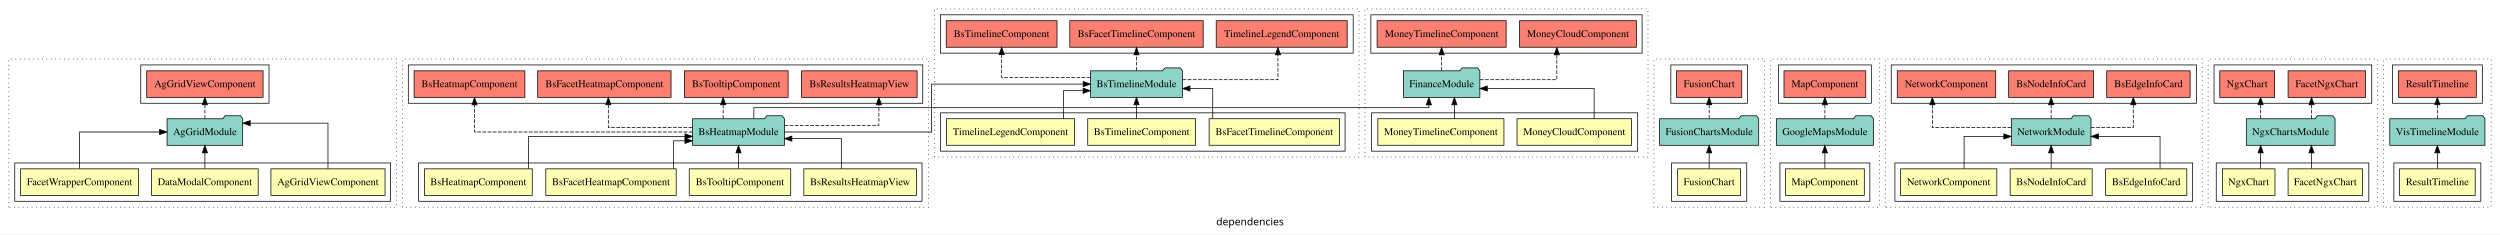
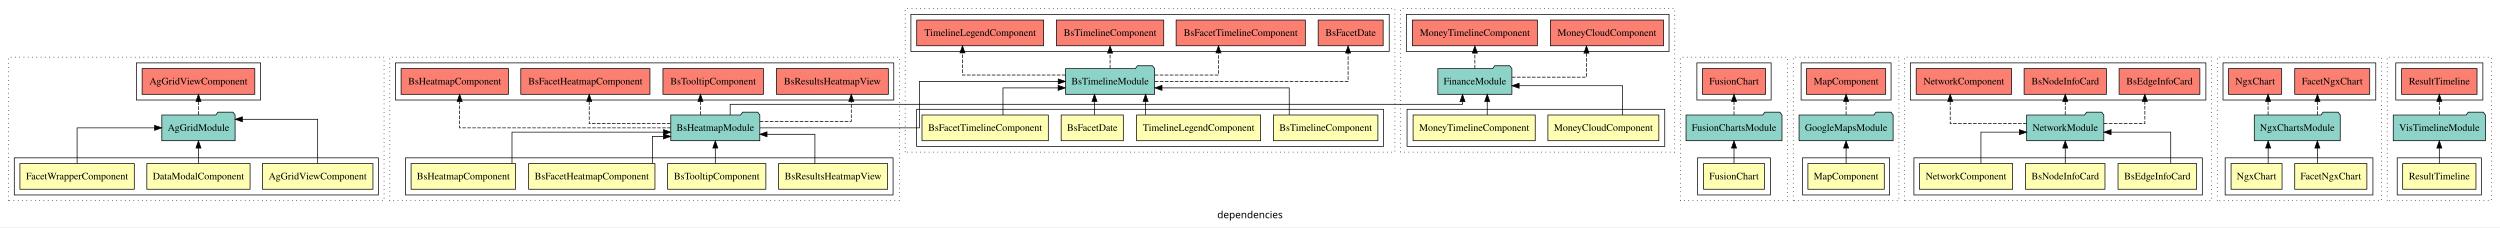
- <svg xmlns="http://www.w3.org/2000/svg" width="3392pt" height="318pt" viewBox="0.00 0.00 3392.00 317.80">
+ <svg xmlns="http://www.w3.org/2000/svg" width="3502pt" height="318pt" viewBox="0.00 0.00 3502.00 317.80">
  <g id="graph0" class="graph" transform="scale(1 1) rotate(0) translate(4 313.8)">
-     <polygon fill="white" stroke="transparent" points="-4,4 -4,-313.8 3388,-313.8 3388,4 -4,4" />
-     <text text-anchor="middle" x="1692" y="-8.2" font-family="sans-serif" font-size="14.00">dependencies</text>
+     <polygon fill="white" stroke="transparent" points="-4,4 -4,-313.8 3498,-313.8 3498,4 -4,4" />
+     <text text-anchor="middle" x="1747" y="-8.2" font-family="sans-serif" font-size="14.00">dependencies</text>
    <g id="clust1" class="cluster">
      <polygon fill="none" stroke="black" stroke-dasharray="1,5" points="8,-32.8 8,-233.8 534,-233.8 534,-32.8 8,-32.8" />
    </g>
    <g id="clust2" class="cluster">
      <polygon fill="none" stroke="black" points="16,-40.8 16,-92.8 526,-92.8 526,-40.8 16,-40.8" />
    </g>
    <g id="clust7" class="cluster">
      <polygon fill="none" stroke="black" points="187,-173.8 187,-225.8 361,-225.8 361,-173.8 187,-173.8" />
    </g>
    <g id="clust10" class="cluster">
      <polygon fill="none" stroke="black" stroke-dasharray="1,5" points="542,-32.8 542,-233.8 1256,-233.8 1256,-32.8 542,-32.8" />
    </g>
    <g id="clust11" class="cluster">
      <polygon fill="none" stroke="black" points="564,-40.8 564,-92.8 1247,-92.8 1247,-40.8 564,-40.8" />
    </g>
    <g id="clust17" class="cluster">
      <polygon fill="none" stroke="black" points="550,-173.8 550,-225.8 1248,-225.8 1248,-173.8 550,-173.8" />
    </g>
    <g id="clust20" class="cluster">
-       <polygon fill="none" stroke="black" stroke-dasharray="1,5" points="1264,-100.8 1264,-301.8 1840,-301.8 1840,-100.8 1264,-100.8" />
+       <polygon fill="none" stroke="black" stroke-dasharray="1,5" points="1264,-100.8 1264,-301.8 1950,-301.8 1950,-100.8 1264,-100.8" />
    </g>
    <g id="clust21" class="cluster">
-       <polygon fill="none" stroke="black" points="1272,-108.8 1272,-160.8 1821,-160.8 1821,-108.8 1272,-108.8" />
-     </g>
-     <g id="clust26" class="cluster">
-       <polygon fill="none" stroke="black" points="1272,-241.8 1272,-293.8 1832,-293.8 1832,-241.8 1272,-241.8" />
-     </g>
-     <g id="clust29" class="cluster">
-       <polygon fill="none" stroke="black" stroke-dasharray="1,5" points="1848,-100.8 1848,-301.8 2232,-301.8 2232,-100.8 1848,-100.8" />
+       <polygon fill="none" stroke="black" points="1280,-108.8 1280,-160.8 1934,-160.8 1934,-108.8 1280,-108.8" />
+     </g>
+     <g id="clust27" class="cluster">
+       <polygon fill="none" stroke="black" points="1272,-241.8 1272,-293.8 1942,-293.8 1942,-241.8 1272,-241.8" />
    </g>
    <g id="clust30" class="cluster">
-       <polygon fill="none" stroke="black" points="1857,-108.8 1857,-160.8 2218,-160.8 2218,-108.8 1857,-108.8" />
-     </g>
-     <g id="clust34" class="cluster">
-       <polygon fill="none" stroke="black" points="1856,-241.8 1856,-293.8 2224,-293.8 2224,-241.8 1856,-241.8" />
-     </g>
-     <g id="clust37" class="cluster">
-       <polygon fill="none" stroke="black" stroke-dasharray="1,5" points="2240,-32.8 2240,-233.8 2390,-233.8 2390,-32.8 2240,-32.8" />
+       <polygon fill="none" stroke="black" stroke-dasharray="1,5" points="1958,-100.8 1958,-301.8 2342,-301.8 2342,-100.8 1958,-100.8" />
+     </g>
+     <g id="clust31" class="cluster">
+       <polygon fill="none" stroke="black" points="1967,-108.8 1967,-160.8 2328,-160.8 2328,-108.8 1967,-108.8" />
+     </g>
+     <g id="clust35" class="cluster">
+       <polygon fill="none" stroke="black" points="1966,-241.8 1966,-293.8 2334,-293.8 2334,-241.8 1966,-241.8" />
    </g>
    <g id="clust38" class="cluster">
-       <polygon fill="none" stroke="black" points="2264,-40.8 2264,-92.8 2366,-92.8 2366,-40.8 2264,-40.8" />
-     </g>
-     <g id="clust41" class="cluster">
-       <polygon fill="none" stroke="black" points="2263,-173.8 2263,-225.8 2367,-225.8 2367,-173.8 2263,-173.8" />
-     </g>
-     <g id="clust44" class="cluster">
-       <polygon fill="none" stroke="black" stroke-dasharray="1,5" points="2398,-32.8 2398,-233.8 2546,-233.8 2546,-32.8 2398,-32.8" />
+       <polygon fill="none" stroke="black" stroke-dasharray="1,5" points="2350,-32.8 2350,-233.8 2500,-233.8 2500,-32.8 2350,-32.8" />
+     </g>
+     <g id="clust39" class="cluster">
+       <polygon fill="none" stroke="black" points="2374,-40.8 2374,-92.8 2476,-92.8 2476,-40.8 2374,-40.8" />
+     </g>
+     <g id="clust42" class="cluster">
+       <polygon fill="none" stroke="black" points="2373,-173.8 2373,-225.8 2477,-225.8 2477,-173.8 2373,-173.8" />
    </g>
    <g id="clust45" class="cluster">
-       <polygon fill="none" stroke="black" points="2411,-40.8 2411,-92.8 2533,-92.8 2533,-40.8 2411,-40.8" />
-     </g>
-     <g id="clust48" class="cluster">
-       <polygon fill="none" stroke="black" points="2409,-173.8 2409,-225.8 2535,-225.8 2535,-173.8 2409,-173.8" />
-     </g>
-     <g id="clust51" class="cluster">
-       <polygon fill="none" stroke="black" stroke-dasharray="1,5" points="2554,-32.8 2554,-233.8 2984,-233.8 2984,-32.8 2554,-32.8" />
+       <polygon fill="none" stroke="black" stroke-dasharray="1,5" points="2508,-32.8 2508,-233.8 2656,-233.8 2656,-32.8 2508,-32.8" />
+     </g>
+     <g id="clust46" class="cluster">
+       <polygon fill="none" stroke="black" points="2521,-40.8 2521,-92.8 2643,-92.8 2643,-40.8 2521,-40.8" />
+     </g>
+     <g id="clust49" class="cluster">
+       <polygon fill="none" stroke="black" points="2519,-173.8 2519,-225.8 2645,-225.8 2645,-173.8 2519,-173.8" />
    </g>
    <g id="clust52" class="cluster">
-       <polygon fill="none" stroke="black" points="2567,-40.8 2567,-92.8 2971,-92.8 2971,-40.8 2567,-40.8" />
-     </g>
-     <g id="clust57" class="cluster">
-       <polygon fill="none" stroke="black" points="2562,-173.8 2562,-225.8 2976,-225.8 2976,-173.8 2562,-173.8" />
-     </g>
-     <g id="clust60" class="cluster">
-       <polygon fill="none" stroke="black" stroke-dasharray="1,5" points="2992,-32.8 2992,-233.8 3222,-233.8 3222,-32.8 2992,-32.8" />
+       <polygon fill="none" stroke="black" stroke-dasharray="1,5" points="2664,-32.8 2664,-233.8 3094,-233.8 3094,-32.8 2664,-32.8" />
+     </g>
+     <g id="clust53" class="cluster">
+       <polygon fill="none" stroke="black" points="2677,-40.8 2677,-92.8 3081,-92.8 3081,-40.8 2677,-40.8" />
+     </g>
+     <g id="clust58" class="cluster">
+       <polygon fill="none" stroke="black" points="2672,-173.8 2672,-225.8 3086,-225.8 3086,-173.8 2672,-173.8" />
    </g>
    <g id="clust61" class="cluster">
-       <polygon fill="none" stroke="black" points="3003,-40.8 3003,-92.8 3210,-92.8 3210,-40.8 3003,-40.8" />
-     </g>
-     <g id="clust65" class="cluster">
-       <polygon fill="none" stroke="black" points="3000,-173.8 3000,-225.8 3214,-225.8 3214,-173.8 3000,-173.8" />
-     </g>
-     <g id="clust68" class="cluster">
-       <polygon fill="none" stroke="black" stroke-dasharray="1,5" points="3230,-32.8 3230,-233.8 3376,-233.8 3376,-32.8 3230,-32.8" />
+       <polygon fill="none" stroke="black" stroke-dasharray="1,5" points="3102,-32.8 3102,-233.8 3332,-233.8 3332,-32.8 3102,-32.8" />
+     </g>
+     <g id="clust62" class="cluster">
+       <polygon fill="none" stroke="black" points="3113,-40.8 3113,-92.8 3320,-92.8 3320,-40.8 3113,-40.8" />
+     </g>
+     <g id="clust66" class="cluster">
+       <polygon fill="none" stroke="black" points="3110,-173.8 3110,-225.8 3324,-225.8 3324,-173.8 3110,-173.8" />
    </g>
    <g id="clust69" class="cluster">
-       <polygon fill="none" stroke="black" points="3244,-40.8 3244,-92.8 3362,-92.8 3362,-40.8 3244,-40.8" />
-     </g>
-     <g id="clust72" class="cluster">
-       <polygon fill="none" stroke="black" points="3242,-173.8 3242,-225.8 3364,-225.8 3364,-173.8 3242,-173.8" />
+       <polygon fill="none" stroke="black" stroke-dasharray="1,5" points="3340,-32.8 3340,-233.8 3486,-233.8 3486,-32.8 3340,-32.8" />
+     </g>
+     <g id="clust70" class="cluster">
+       <polygon fill="none" stroke="black" points="3354,-40.8 3354,-92.8 3472,-92.8 3472,-40.8 3354,-40.8" />
+     </g>
+     <g id="clust73" class="cluster">
+       <polygon fill="none" stroke="black" points="3352,-173.8 3352,-225.8 3474,-225.8 3474,-173.8 3352,-173.8" />
    </g>
    <g id="node1" class="node">
      <polygon fill="#ffffb3" stroke="black" points="518.42,-84.8 363.58,-84.8 363.58,-48.8 518.42,-48.8 518.42,-84.8" />
      <text text-anchor="middle" x="441" y="-62.6" font-family="Times,serif" font-size="14.00">AgGridViewComponent</text>
    </g>
    <g id="node4" class="node">
      <polygon fill="#8dd3c7" stroke="black" points="325.31,-152.8 322.31,-156.8 301.31,-156.8 298.31,-152.8 222.69,-152.8 222.69,-116.8 325.31,-116.8 325.31,-152.8" />
      <text text-anchor="middle" x="274" y="-130.6" font-family="Times,serif" font-size="14.00">AgGridModule</text>
    </g>
    <g id="edge1" class="edge">
      <path fill="none" stroke="black" d="M441,-84.95C441,-108.56 441,-146.8 441,-146.8 441,-146.8 335.47,-146.8 335.47,-146.8" />
      <polygon fill="black" stroke="black" points="335.47,-143.3 325.47,-146.8 335.47,-150.3 335.47,-143.3" />
    </g>
    <g id="node2" class="node">
      <polygon fill="#ffffb3" stroke="black" points="346.31,-84.8 201.69,-84.8 201.69,-48.8 346.31,-48.8 346.31,-84.8" />
      <text text-anchor="middle" x="274" y="-62.6" font-family="Times,serif" font-size="14.00">DataModalComponent</text>
    </g>
    <g id="edge2" class="edge">
      <path fill="none" stroke="black" d="M274,-85.02C274,-85.02 274,-106.53 274,-106.53" />
      <polygon fill="black" stroke="black" points="270.5,-106.53 274,-116.53 277.5,-106.53 270.5,-106.53" />
    </g>
    <g id="node3" class="node">
      <polygon fill="#ffffb3" stroke="black" points="184.11,-84.8 23.89,-84.8 23.89,-48.8 184.11,-48.8 184.11,-84.8" />
      <text text-anchor="middle" x="104" y="-62.6" font-family="Times,serif" font-size="14.00">FacetWrapperComponent</text>
    </g>
    <g id="edge3" class="edge">
      <path fill="none" stroke="black" d="M104,-85.02C104,-105.17 104,-134.8 104,-134.8 104,-134.8 212.53,-134.8 212.53,-134.8" />
      <polygon fill="black" stroke="black" points="212.53,-138.3 222.53,-134.8 212.53,-131.3 212.53,-138.3" />
    </g>
    <g id="node5" class="node">
      <polygon fill="#fb8072" stroke="black" points="352.92,-217.8 195.08,-217.8 195.08,-181.8 352.92,-181.8 352.92,-217.8" />
      <text text-anchor="middle" x="274" y="-195.6" font-family="Times,serif" font-size="14.00">AgGridViewComponent </text>
    </g>
    <g id="edge4" class="edge">
      <path fill="none" stroke="black" stroke-dasharray="5,2" d="M274,-152.91C274,-152.91 274,-171.79 274,-171.79" />
      <polygon fill="black" stroke="black" points="270.5,-171.79 274,-181.79 277.5,-171.79 270.5,-171.79" />
    </g>
    <g id="node6" class="node">
      <polygon fill="#ffffb3" stroke="black" points="913.46,-84.8 736.54,-84.8 736.54,-48.8 913.46,-48.8 913.46,-84.8" />
      <text text-anchor="middle" x="825" y="-62.6" font-family="Times,serif" font-size="14.00">BsFacetHeatmapComponent</text>
    </g>
    <g id="node10" class="node">
      <polygon fill="#8dd3c7" stroke="black" points="1060.36,-152.8 1057.36,-156.8 1036.36,-156.8 1033.36,-152.8 935.64,-152.8 935.64,-116.8 1060.36,-116.8 1060.36,-152.8" />
      <text text-anchor="middle" x="998" y="-130.6" font-family="Times,serif" font-size="14.00">BsHeatmapModule</text>
    </g>
    <g id="edge5" class="edge">
      <path fill="none" stroke="black" d="M909.86,-84.83C909.86,-101.2 909.86,-122.8 909.86,-122.8 909.86,-122.8 925.35,-122.8 925.35,-122.8" />
      <polygon fill="black" stroke="black" points="925.35,-126.3 935.35,-122.8 925.35,-119.3 925.35,-126.3" />
    </g>
    <g id="node7" class="node">
      <polygon fill="#ffffb3" stroke="black" points="718.15,-84.8 571.85,-84.8 571.85,-48.8 718.15,-48.8 718.15,-84.8" />
      <text text-anchor="middle" x="645" y="-62.6" font-family="Times,serif" font-size="14.00">BsHeatmapComponent</text>
    </g>
    <g id="edge6" class="edge">
      <path fill="none" stroke="black" d="M713.2,-85.07C713.2,-103.36 713.2,-128.8 713.2,-128.8 713.2,-128.8 925.5,-128.8 925.5,-128.8" />
      <polygon fill="black" stroke="black" points="925.5,-132.3 935.5,-128.8 925.5,-125.3 925.5,-132.3" />
    </g>
    <g id="node8" class="node">
      <polygon fill="#ffffb3" stroke="black" points="1239.35,-84.8 1086.65,-84.8 1086.65,-48.8 1239.35,-48.8 1239.35,-84.8" />
      <text text-anchor="middle" x="1163" y="-62.6" font-family="Times,serif" font-size="14.00">BsResultsHeatmapView</text>
    </g>
    <g id="edge7" class="edge">
      <path fill="none" stroke="black" d="M1137.52,-84.82C1137.52,-102.17 1137.52,-125.8 1137.52,-125.8 1137.52,-125.8 1070.42,-125.8 1070.42,-125.8" />
      <polygon fill="black" stroke="black" points="1070.42,-122.3 1060.42,-125.8 1070.42,-129.3 1070.42,-122.3" />
    </g>
    <g id="node9" class="node">
      <polygon fill="#ffffb3" stroke="black" points="1068.84,-84.8 931.16,-84.8 931.16,-48.8 1068.84,-48.8 1068.84,-84.8" />
      <text text-anchor="middle" x="1000" y="-62.6" font-family="Times,serif" font-size="14.00">BsTooltipComponent</text>
    </g>
    <g id="edge8" class="edge">
      <path fill="none" stroke="black" d="M998,-85.02C998,-85.02 998,-106.53 998,-106.53" />
      <polygon fill="black" stroke="black" points="994.5,-106.53 998,-116.53 1001.5,-106.53 994.5,-106.53" />
    </g>
    <g id="node11" class="node">
      <polygon fill="#fb8072" stroke="black" points="906.46,-217.8 725.54,-217.8 725.54,-181.8 906.46,-181.8 906.46,-217.8" />
      <text text-anchor="middle" x="816" y="-195.6" font-family="Times,serif" font-size="14.00">BsFacetHeatmapComponent </text>
    </g>
    <g id="edge9" class="edge">
      <path fill="none" stroke="black" stroke-dasharray="5,2" d="M935.23,-140.8C884.46,-140.8 821.38,-140.8 821.38,-140.8 821.38,-140.8 821.38,-171.78 821.38,-171.78" />
      <polygon fill="black" stroke="black" points="817.88,-171.78 821.38,-181.78 824.88,-171.78 817.88,-171.78" />
    </g>
    <g id="node12" class="node">
      <polygon fill="#fb8072" stroke="black" points="708.15,-217.8 557.85,-217.8 557.85,-181.8 708.15,-181.8 708.15,-217.8" />
      <text text-anchor="middle" x="633" y="-195.6" font-family="Times,serif" font-size="14.00">BsHeatmapComponent </text>
    </g>
    <g id="edge10" class="edge">
      <path fill="none" stroke="black" stroke-dasharray="5,2" d="M935.62,-134.8C833.01,-134.8 639.88,-134.8 639.88,-134.8 639.88,-134.8 639.88,-171.69 639.88,-171.69" />
      <polygon fill="black" stroke="black" points="636.38,-171.69 639.88,-181.69 643.38,-171.69 636.38,-171.69" />
    </g>
    <g id="node13" class="node">
      <polygon fill="#fb8072" stroke="black" points="1240.35,-217.8 1083.65,-217.8 1083.65,-181.8 1240.35,-181.8 1240.35,-217.8" />
      <text text-anchor="middle" x="1162" y="-195.6" font-family="Times,serif" font-size="14.00">BsResultsHeatmapView </text>
    </g>
    <g id="edge11" class="edge">
      <path fill="none" stroke="black" stroke-dasharray="5,2" d="M1060.37,-143.8C1115.92,-143.8 1188.48,-143.8 1188.48,-143.8 1188.48,-143.8 1188.48,-171.77 1188.48,-171.77" />
      <polygon fill="black" stroke="black" points="1184.98,-171.77 1188.48,-181.77 1191.98,-171.77 1184.98,-171.77" />
    </g>
    <g id="node14" class="node">
      <polygon fill="#fb8072" stroke="black" points="1065.34,-217.8 924.66,-217.8 924.66,-181.8 1065.34,-181.8 1065.34,-217.8" />
      <text text-anchor="middle" x="995" y="-195.6" font-family="Times,serif" font-size="14.00">BsTooltipComponent </text>
    </g>
    <g id="edge12" class="edge">
      <path fill="none" stroke="black" stroke-dasharray="5,2" d="M977.19,-152.91C977.19,-152.91 977.19,-171.79 977.19,-171.79" />
      <polygon fill="black" stroke="black" points="973.69,-171.79 977.19,-181.79 980.69,-171.79 973.69,-171.79" />
    </g>
+     <g id="node19" class="node">
+       <polygon fill="#8dd3c7" stroke="black" points="1613.38,-217.8 1610.38,-221.8 1589.38,-221.8 1586.38,-217.8 1488.62,-217.8 1488.62,-181.8 1613.38,-181.8 1613.38,-217.8" />
+       <text text-anchor="middle" x="1551" y="-195.6" font-family="Times,serif" font-size="14.00">BsTimelineModule</text>
+     </g>
+     <g id="edge17" class="edge">
+       <path fill="none" stroke="black" d="M1060.39,-134.8C1144.52,-134.8 1283.92,-134.8 1283.92,-134.8 1283.92,-134.8 1283.92,-199.8 1283.92,-199.8 1283.92,-199.8 1478.38,-199.8 1478.38,-199.8" />
+       <polygon fill="black" stroke="black" points="1478.38,-203.3 1488.38,-199.8 1478.38,-196.3 1478.38,-203.3" />
+     </g>
+     <g id="node26" class="node">
+       <polygon fill="#8dd3c7" stroke="black" points="2113.87,-217.8 2110.87,-221.8 2089.87,-221.8 2086.87,-217.8 2010.13,-217.8 2010.13,-181.8 2113.87,-181.8 2113.87,-217.8" />
+       <text text-anchor="middle" x="2062" y="-195.6" font-family="Times,serif" font-size="14.00">FinanceModule</text>
+     </g>
+     <g id="edge24" class="edge">
+       <path fill="none" stroke="black" d="M1018.81,-152.84C1018.81,-160.55 1018.81,-167.8 1018.81,-167.8 1018.81,-167.8 2044.69,-167.8 2044.69,-167.8 2044.69,-167.8 2044.69,-171.56 2044.69,-171.56" />
+       <polygon fill="black" stroke="black" points="2041.19,-171.56 2044.69,-181.56 2048.19,-171.56 2041.19,-171.56" />
+     </g>
+     <g id="node15" class="node">
+       <polygon fill="#ffffb3" stroke="black" points="1569.53,-152.8 1482.47,-152.8 1482.47,-116.8 1569.53,-116.8 1569.53,-152.8" />
+       <text text-anchor="middle" x="1526" y="-130.6" font-family="Times,serif" font-size="14.00">BsFacetDate</text>
+     </g>
+     <g id="edge13" class="edge">
+       <path fill="none" stroke="black" d="M1529.16,-152.91C1529.16,-152.91 1529.16,-171.79 1529.16,-171.79" />
+       <polygon fill="black" stroke="black" points="1525.66,-171.79 1529.16,-181.79 1532.66,-171.79 1525.66,-171.79" />
+     </g>
+     <g id="node16" class="node">
+       <polygon fill="#ffffb3" stroke="black" points="1464.47,-152.8 1287.53,-152.8 1287.53,-116.8 1464.47,-116.8 1464.47,-152.8" />
+       <text text-anchor="middle" x="1376" y="-130.6" font-family="Times,serif" font-size="14.00">BsFacetTimelineComponent</text>
+     </g>
+     <g id="edge14" class="edge">
+       <path fill="none" stroke="black" d="M1400.96,-152.83C1400.96,-169.2 1400.96,-190.8 1400.96,-190.8 1400.96,-190.8 1478.24,-190.8 1478.24,-190.8" />
+       <polygon fill="black" stroke="black" points="1478.24,-194.3 1488.24,-190.8 1478.24,-187.3 1478.24,-194.3" />
+     </g>
+     <g id="node17" class="node">
+       <polygon fill="#ffffb3" stroke="black" points="1926.16,-152.8 1779.84,-152.8 1779.84,-116.8 1926.16,-116.8 1926.16,-152.8" />
+       <text text-anchor="middle" x="1853" y="-130.6" font-family="Times,serif" font-size="14.00">BsTimelineComponent</text>
+     </g>
+     <g id="edge15" class="edge">
+       <path fill="none" stroke="black" d="M1801.95,-152.83C1801.95,-169.2 1801.95,-190.8 1801.95,-190.8 1801.95,-190.8 1623.68,-190.8 1623.68,-190.8" />
+       <polygon fill="black" stroke="black" points="1623.68,-187.3 1613.68,-190.8 1623.68,-194.3 1623.68,-187.3" />
+     </g>
    <g id="node18" class="node">
-       <polygon fill="#8dd3c7" stroke="black" points="1600.38,-217.8 1597.38,-221.8 1576.38,-221.8 1573.38,-217.8 1475.62,-217.8 1475.62,-181.8 1600.38,-181.8 1600.38,-217.8" />
-       <text text-anchor="middle" x="1538" y="-195.6" font-family="Times,serif" font-size="14.00">BsTimelineModule</text>
+       <polygon fill="#ffffb3" stroke="black" points="1761.86,-152.8 1588.14,-152.8 1588.14,-116.8 1761.86,-116.8 1761.86,-152.8" />
+       <text text-anchor="middle" x="1675" y="-130.6" font-family="Times,serif" font-size="14.00">TimelineLegendComponent</text>
    </g>
    <g id="edge16" class="edge">
-       <path fill="none" stroke="black" d="M1060.43,-134.8C1137.94,-134.8 1260.05,-134.8 1260.05,-134.8 1260.05,-134.8 1260.05,-199.8 1260.05,-199.8 1260.05,-199.8 1465.62,-199.8 1465.62,-199.8" />
-       <polygon fill="black" stroke="black" points="1465.62,-203.3 1475.62,-199.8 1465.62,-196.3 1465.62,-203.3" />
+       <path fill="none" stroke="black" d="M1600.75,-152.91C1600.75,-152.91 1600.75,-171.79 1600.75,-171.79" />
+       <polygon fill="black" stroke="black" points="1597.25,-171.79 1600.75,-181.79 1604.25,-171.79 1597.25,-171.79" />
+     </g>
+     <g id="node20" class="node">
+       <polygon fill="#fb8072" stroke="black" points="1933.52,-285.8 1842.48,-285.8 1842.48,-249.8 1933.52,-249.8 1933.52,-285.8" />
+       <text text-anchor="middle" x="1888" y="-263.6" font-family="Times,serif" font-size="14.00">BsFacetDate </text>
+     </g>
+     <g id="edge18" class="edge">
+       <path fill="none" stroke="black" stroke-dasharray="5,2" d="M1613.71,-199.8C1710.29,-199.8 1884.41,-199.8 1884.41,-199.8 1884.41,-199.8 1884.41,-239.58 1884.41,-239.58" />
+       <polygon fill="black" stroke="black" points="1880.91,-239.58 1884.41,-249.58 1887.91,-239.58 1880.91,-239.58" />
+     </g>
+     <g id="node21" class="node">
+       <polygon fill="#fb8072" stroke="black" points="1824.48,-285.8 1643.52,-285.8 1643.52,-249.8 1824.48,-249.8 1824.48,-285.8" />
+       <text text-anchor="middle" x="1734" y="-263.6" font-family="Times,serif" font-size="14.00">BsFacetTimelineComponent </text>
+     </g>
+     <g id="edge19" class="edge">
+       <path fill="none" stroke="black" stroke-dasharray="5,2" d="M1613.64,-208.8C1655.47,-208.8 1702.85,-208.8 1702.85,-208.8 1702.85,-208.8 1702.85,-239.78 1702.85,-239.78" />
+       <polygon fill="black" stroke="black" points="1699.35,-239.78 1702.85,-249.78 1706.35,-239.78 1699.35,-239.78" />
+     </g>
+     <g id="node22" class="node">
+       <polygon fill="#fb8072" stroke="black" points="1626.16,-285.8 1475.84,-285.8 1475.84,-249.8 1626.16,-249.8 1626.16,-285.8" />
+       <text text-anchor="middle" x="1551" y="-263.6" font-family="Times,serif" font-size="14.00">BsTimelineComponent </text>
+     </g>
+     <g id="edge20" class="edge">
+       <path fill="none" stroke="black" stroke-dasharray="5,2" d="M1551,-218.02C1551,-218.02 1551,-239.53 1551,-239.53" />
+       <polygon fill="black" stroke="black" points="1547.5,-239.53 1551,-249.53 1554.5,-239.53 1547.5,-239.53" />
+     </g>
+     <g id="node23" class="node">
+       <polygon fill="#fb8072" stroke="black" points="1457.86,-285.8 1280.14,-285.8 1280.14,-249.8 1457.86,-249.8 1457.86,-285.8" />
+       <text text-anchor="middle" x="1369" y="-263.6" font-family="Times,serif" font-size="14.00">TimelineLegendComponent </text>
+     </g>
+     <g id="edge21" class="edge">
+       <path fill="none" stroke="black" stroke-dasharray="5,2" d="M1488.4,-208.8C1427.55,-208.8 1344.23,-208.8 1344.23,-208.8 1344.23,-208.8 1344.23,-239.78 1344.23,-239.78" />
+       <polygon fill="black" stroke="black" points="1340.73,-239.78 1344.23,-249.78 1347.73,-239.78 1340.73,-239.78" />
    </g>
    <g id="node24" class="node">
-       <polygon fill="#8dd3c7" stroke="black" points="2003.87,-217.8 2000.87,-221.8 1979.87,-221.8 1976.87,-217.8 1900.13,-217.8 1900.13,-181.8 2003.87,-181.8 2003.87,-217.8" />
-       <text text-anchor="middle" x="1952" y="-195.6" font-family="Times,serif" font-size="14.00">FinanceModule</text>
+       <polygon fill="#ffffb3" stroke="black" points="2319.72,-152.8 2164.28,-152.8 2164.28,-116.8 2319.72,-116.8 2319.72,-152.8" />
+       <text text-anchor="middle" x="2242" y="-130.6" font-family="Times,serif" font-size="14.00">MoneyCloudComponent</text>
    </g>
    <g id="edge22" class="edge">
-       <path fill="none" stroke="black" d="M1018.81,-152.84C1018.81,-160.55 1018.81,-167.8 1018.81,-167.8 1018.81,-167.8 1934.69,-167.8 1934.69,-167.8 1934.69,-167.8 1934.69,-171.56 1934.69,-171.56" />
-       <polygon fill="black" stroke="black" points="1931.19,-171.56 1934.69,-181.56 1938.19,-171.56 1931.19,-171.56" />
-     </g>
-     <g id="node15" class="node">
-       <polygon fill="#ffffb3" stroke="black" points="1813.47,-152.8 1636.53,-152.8 1636.53,-116.8 1813.47,-116.8 1813.47,-152.8" />
-       <text text-anchor="middle" x="1725" y="-130.6" font-family="Times,serif" font-size="14.00">BsFacetTimelineComponent</text>
-     </g>
-     <g id="edge13" class="edge">
-       <path fill="none" stroke="black" d="M1641.42,-152.82C1641.42,-170.17 1641.42,-193.8 1641.42,-193.8 1641.42,-193.8 1610.54,-193.8 1610.54,-193.8" />
-       <polygon fill="black" stroke="black" points="1610.54,-190.3 1600.54,-193.8 1610.54,-197.3 1610.54,-190.3" />
-     </g>
-     <g id="node16" class="node">
-       <polygon fill="#ffffb3" stroke="black" points="1618.16,-152.8 1471.84,-152.8 1471.84,-116.8 1618.16,-116.8 1618.16,-152.8" />
-       <text text-anchor="middle" x="1545" y="-130.6" font-family="Times,serif" font-size="14.00">BsTimelineComponent</text>
-     </g>
-     <g id="edge14" class="edge">
-       <path fill="none" stroke="black" d="M1538,-152.91C1538,-152.91 1538,-171.79 1538,-171.79" />
-       <polygon fill="black" stroke="black" points="1534.5,-171.79 1538,-181.79 1541.5,-171.79 1534.5,-171.79" />
-     </g>
-     <g id="node17" class="node">
-       <polygon fill="#ffffb3" stroke="black" points="1453.86,-152.8 1280.14,-152.8 1280.14,-116.8 1453.86,-116.8 1453.86,-152.8" />
-       <text text-anchor="middle" x="1367" y="-130.6" font-family="Times,serif" font-size="14.00">TimelineLegendComponent</text>
-     </g>
-     <g id="edge15" class="edge">
-       <path fill="none" stroke="black" d="M1438.92,-152.83C1438.92,-169.2 1438.92,-190.8 1438.92,-190.8 1438.92,-190.8 1465.53,-190.8 1465.53,-190.8" />
-       <polygon fill="black" stroke="black" points="1465.53,-194.3 1475.53,-190.8 1465.53,-187.3 1465.53,-194.3" />
-     </g>
-     <g id="node19" class="node">
-       <polygon fill="#fb8072" stroke="black" points="1628.48,-285.8 1447.52,-285.8 1447.52,-249.8 1628.48,-249.8 1628.48,-285.8" />
-       <text text-anchor="middle" x="1538" y="-263.6" font-family="Times,serif" font-size="14.00">BsFacetTimelineComponent </text>
-     </g>
-     <g id="edge17" class="edge">
-       <path fill="none" stroke="black" stroke-dasharray="5,2" d="M1538,-218.02C1538,-218.02 1538,-239.53 1538,-239.53" />
-       <polygon fill="black" stroke="black" points="1534.5,-239.53 1538,-249.53 1541.5,-239.53 1534.5,-239.53" />
-     </g>
-     <g id="node20" class="node">
-       <polygon fill="#fb8072" stroke="black" points="1430.16,-285.8 1279.84,-285.8 1279.84,-249.8 1430.16,-249.8 1430.16,-285.8" />
-       <text text-anchor="middle" x="1355" y="-263.6" font-family="Times,serif" font-size="14.00">BsTimelineComponent </text>
-     </g>
-     <g id="edge18" class="edge">
-       <path fill="none" stroke="black" stroke-dasharray="5,2" d="M1475.56,-208.8C1422.57,-208.8 1355.07,-208.8 1355.07,-208.8 1355.07,-208.8 1355.07,-239.78 1355.07,-239.78" />
-       <polygon fill="black" stroke="black" points="1351.57,-239.78 1355.07,-249.78 1358.57,-239.78 1351.57,-239.78" />
-     </g>
-     <g id="node21" class="node">
-       <polygon fill="#fb8072" stroke="black" points="1823.86,-285.8 1646.14,-285.8 1646.14,-249.8 1823.86,-249.8 1823.86,-285.8" />
-       <text text-anchor="middle" x="1735" y="-263.6" font-family="Times,serif" font-size="14.00">TimelineLegendComponent </text>
-     </g>
-     <g id="edge19" class="edge">
-       <path fill="none" stroke="black" stroke-dasharray="5,2" d="M1600.57,-205.8C1656.57,-205.8 1729.9,-205.8 1729.9,-205.8 1729.9,-205.8 1729.9,-239.53 1729.9,-239.53" />
-       <polygon fill="black" stroke="black" points="1726.4,-239.53 1729.9,-249.53 1733.4,-239.53 1726.4,-239.53" />
-     </g>
-     <g id="node22" class="node">
-       <polygon fill="#ffffb3" stroke="black" points="2209.72,-152.8 2054.28,-152.8 2054.28,-116.8 2209.72,-116.8 2209.72,-152.8" />
-       <text text-anchor="middle" x="2132" y="-130.6" font-family="Times,serif" font-size="14.00">MoneyCloudComponent</text>
-     </g>
-     <g id="edge20" class="edge">
-       <path fill="none" stroke="black" d="M2158.95,-152.82C2158.95,-170.17 2158.95,-193.8 2158.95,-193.8 2158.95,-193.8 2013.96,-193.8 2013.96,-193.8" />
-       <polygon fill="black" stroke="black" points="2013.96,-190.3 2003.96,-193.8 2013.96,-197.3 2013.96,-190.3" />
-     </g>
-     <g id="node23" class="node">
-       <polygon fill="#ffffb3" stroke="black" points="2036.54,-152.8 1865.46,-152.8 1865.46,-116.8 2036.54,-116.8 2036.54,-152.8" />
-       <text text-anchor="middle" x="1951" y="-130.6" font-family="Times,serif" font-size="14.00">MoneyTimelineComponent</text>
-     </g>
-     <g id="edge21" class="edge">
-       <path fill="none" stroke="black" d="M1969.31,-152.91C1969.31,-152.91 1969.31,-171.79 1969.31,-171.79" />
-       <polygon fill="black" stroke="black" points="1965.81,-171.79 1969.31,-181.79 1972.81,-171.79 1965.81,-171.79" />
+       <path fill="none" stroke="black" d="M2268.95,-152.82C2268.95,-170.17 2268.95,-193.8 2268.95,-193.8 2268.95,-193.8 2123.96,-193.8 2123.96,-193.8" />
+       <polygon fill="black" stroke="black" points="2123.96,-190.3 2113.96,-193.8 2123.96,-197.3 2123.96,-190.3" />
    </g>
    <g id="node25" class="node">
-       <polygon fill="#fb8072" stroke="black" points="2216.22,-285.8 2057.78,-285.8 2057.78,-249.8 2216.22,-249.8 2216.22,-285.8" />
-       <text text-anchor="middle" x="2137" y="-263.6" font-family="Times,serif" font-size="14.00">MoneyCloudComponent </text>
+       <polygon fill="#ffffb3" stroke="black" points="2146.54,-152.8 1975.46,-152.8 1975.46,-116.8 2146.54,-116.8 2146.54,-152.8" />
+       <text text-anchor="middle" x="2061" y="-130.6" font-family="Times,serif" font-size="14.00">MoneyTimelineComponent</text>
    </g>
    <g id="edge23" class="edge">
-       <path fill="none" stroke="black" stroke-dasharray="5,2" d="M2004.04,-205.8C2049.51,-205.8 2108.3,-205.8 2108.3,-205.8 2108.3,-205.8 2108.3,-239.53 2108.3,-239.53" />
-       <polygon fill="black" stroke="black" points="2104.8,-239.53 2108.3,-249.53 2111.8,-239.53 2104.8,-239.53" />
-     </g>
-     <g id="node26" class="node">
-       <polygon fill="#fb8072" stroke="black" points="2039.54,-285.8 1864.46,-285.8 1864.46,-249.8 2039.54,-249.8 2039.54,-285.8" />
-       <text text-anchor="middle" x="1952" y="-263.6" font-family="Times,serif" font-size="14.00">MoneyTimelineComponent </text>
-     </g>
-     <g id="edge24" class="edge">
-       <path fill="none" stroke="black" stroke-dasharray="5,2" d="M1952,-218.02C1952,-218.02 1952,-239.53 1952,-239.53" />
-       <polygon fill="black" stroke="black" points="1948.5,-239.53 1952,-249.53 1955.5,-239.53 1948.5,-239.53" />
+       <path fill="none" stroke="black" d="M2079.31,-152.91C2079.31,-152.91 2079.31,-171.79 2079.31,-171.79" />
+       <polygon fill="black" stroke="black" points="2075.81,-171.79 2079.31,-181.79 2082.81,-171.79 2075.81,-171.79" />
    </g>
    <g id="node27" class="node">
-       <polygon fill="#ffffb3" stroke="black" points="2357.72,-84.8 2272.28,-84.8 2272.28,-48.8 2357.72,-48.8 2357.72,-84.8" />
-       <text text-anchor="middle" x="2315" y="-62.6" font-family="Times,serif" font-size="14.00">FusionChart</text>
+       <polygon fill="#fb8072" stroke="black" points="2326.22,-285.8 2167.78,-285.8 2167.78,-249.8 2326.22,-249.8 2326.22,-285.8" />
+       <text text-anchor="middle" x="2247" y="-263.6" font-family="Times,serif" font-size="14.00">MoneyCloudComponent </text>
+     </g>
+     <g id="edge25" class="edge">
+       <path fill="none" stroke="black" stroke-dasharray="5,2" d="M2114.04,-205.8C2159.51,-205.8 2218.3,-205.8 2218.3,-205.8 2218.3,-205.8 2218.3,-239.53 2218.3,-239.53" />
+       <polygon fill="black" stroke="black" points="2214.8,-239.53 2218.3,-249.53 2221.8,-239.53 2214.8,-239.53" />
    </g>
    <g id="node28" class="node">
-       <polygon fill="#8dd3c7" stroke="black" points="2382.21,-152.8 2379.21,-156.8 2358.21,-156.8 2355.21,-152.8 2247.79,-152.8 2247.79,-116.8 2382.21,-116.8 2382.21,-152.8" />
-       <text text-anchor="middle" x="2315" y="-130.6" font-family="Times,serif" font-size="14.00">FusionChartsModule</text>
-     </g>
-     <g id="edge25" class="edge">
-       <path fill="none" stroke="black" d="M2315,-85.02C2315,-85.02 2315,-106.53 2315,-106.53" />
-       <polygon fill="black" stroke="black" points="2311.5,-106.53 2315,-116.53 2318.5,-106.53 2311.5,-106.53" />
+       <polygon fill="#fb8072" stroke="black" points="2149.54,-285.8 1974.46,-285.8 1974.46,-249.8 2149.54,-249.8 2149.54,-285.8" />
+       <text text-anchor="middle" x="2062" y="-263.6" font-family="Times,serif" font-size="14.00">MoneyTimelineComponent </text>
+     </g>
+     <g id="edge26" class="edge">
+       <path fill="none" stroke="black" stroke-dasharray="5,2" d="M2062,-218.02C2062,-218.02 2062,-239.53 2062,-239.53" />
+       <polygon fill="black" stroke="black" points="2058.5,-239.53 2062,-249.53 2065.5,-239.53 2058.5,-239.53" />
    </g>
    <g id="node29" class="node">
-       <polygon fill="#fb8072" stroke="black" points="2359.22,-217.8 2270.78,-217.8 2270.78,-181.8 2359.22,-181.8 2359.22,-217.8" />
-       <text text-anchor="middle" x="2315" y="-195.6" font-family="Times,serif" font-size="14.00">FusionChart </text>
-     </g>
-     <g id="edge26" class="edge">
-       <path fill="none" stroke="black" stroke-dasharray="5,2" d="M2315,-152.91C2315,-152.91 2315,-171.79 2315,-171.79" />
-       <polygon fill="black" stroke="black" points="2311.5,-171.79 2315,-181.79 2318.5,-171.79 2311.5,-171.79" />
+       <polygon fill="#ffffb3" stroke="black" points="2467.72,-84.8 2382.28,-84.8 2382.28,-48.8 2467.72,-48.8 2467.72,-84.8" />
+       <text text-anchor="middle" x="2425" y="-62.6" font-family="Times,serif" font-size="14.00">FusionChart</text>
    </g>
    <g id="node30" class="node">
-       <polygon fill="#ffffb3" stroke="black" points="2525.49,-84.8 2418.51,-84.8 2418.51,-48.8 2525.49,-48.8 2525.49,-84.8" />
-       <text text-anchor="middle" x="2472" y="-62.6" font-family="Times,serif" font-size="14.00">MapComponent</text>
+       <polygon fill="#8dd3c7" stroke="black" points="2492.21,-152.8 2489.21,-156.8 2468.21,-156.8 2465.21,-152.8 2357.79,-152.8 2357.79,-116.8 2492.21,-116.8 2492.21,-152.8" />
+       <text text-anchor="middle" x="2425" y="-130.6" font-family="Times,serif" font-size="14.00">FusionChartsModule</text>
+     </g>
+     <g id="edge27" class="edge">
+       <path fill="none" stroke="black" d="M2425,-85.02C2425,-85.02 2425,-106.53 2425,-106.53" />
+       <polygon fill="black" stroke="black" points="2421.5,-106.53 2425,-116.53 2428.5,-106.53 2421.5,-106.53" />
    </g>
    <g id="node31" class="node">
-       <polygon fill="#8dd3c7" stroke="black" points="2537.87,-152.8 2534.87,-156.8 2513.87,-156.8 2510.87,-152.8 2406.13,-152.8 2406.13,-116.8 2537.87,-116.8 2537.87,-152.8" />
-       <text text-anchor="middle" x="2472" y="-130.6" font-family="Times,serif" font-size="14.00">GoogleMapsModule</text>
-     </g>
-     <g id="edge27" class="edge">
-       <path fill="none" stroke="black" d="M2472,-85.02C2472,-85.02 2472,-106.53 2472,-106.53" />
-       <polygon fill="black" stroke="black" points="2468.5,-106.53 2472,-116.53 2475.5,-106.53 2468.5,-106.53" />
+       <polygon fill="#fb8072" stroke="black" points="2469.22,-217.8 2380.78,-217.8 2380.78,-181.8 2469.22,-181.8 2469.22,-217.8" />
+       <text text-anchor="middle" x="2425" y="-195.6" font-family="Times,serif" font-size="14.00">FusionChart </text>
+     </g>
+     <g id="edge28" class="edge">
+       <path fill="none" stroke="black" stroke-dasharray="5,2" d="M2425,-152.91C2425,-152.91 2425,-171.79 2425,-171.79" />
+       <polygon fill="black" stroke="black" points="2421.5,-171.79 2425,-181.79 2428.5,-171.79 2421.5,-171.79" />
    </g>
    <g id="node32" class="node">
-       <polygon fill="#fb8072" stroke="black" points="2527.49,-217.8 2416.51,-217.8 2416.51,-181.8 2527.49,-181.8 2527.49,-217.8" />
-       <text text-anchor="middle" x="2472" y="-195.6" font-family="Times,serif" font-size="14.00">MapComponent </text>
-     </g>
-     <g id="edge28" class="edge">
-       <path fill="none" stroke="black" stroke-dasharray="5,2" d="M2472,-152.91C2472,-152.91 2472,-171.79 2472,-171.79" />
-       <polygon fill="black" stroke="black" points="2468.5,-171.79 2472,-181.79 2475.5,-171.79 2468.5,-171.79" />
+       <polygon fill="#ffffb3" stroke="black" points="2635.49,-84.8 2528.51,-84.8 2528.51,-48.8 2635.49,-48.8 2635.49,-84.8" />
+       <text text-anchor="middle" x="2582" y="-62.6" font-family="Times,serif" font-size="14.00">MapComponent</text>
    </g>
    <g id="node33" class="node">
-       <polygon fill="#ffffb3" stroke="black" points="2963.08,-84.8 2852.92,-84.8 2852.92,-48.8 2963.08,-48.8 2963.08,-84.8" />
-       <text text-anchor="middle" x="2908" y="-62.6" font-family="Times,serif" font-size="14.00">BsEdgeInfoCard</text>
+       <polygon fill="#8dd3c7" stroke="black" points="2647.87,-152.8 2644.87,-156.8 2623.87,-156.8 2620.87,-152.8 2516.13,-152.8 2516.13,-116.8 2647.87,-116.8 2647.87,-152.8" />
+       <text text-anchor="middle" x="2582" y="-130.6" font-family="Times,serif" font-size="14.00">GoogleMapsModule</text>
+     </g>
+     <g id="edge29" class="edge">
+       <path fill="none" stroke="black" d="M2582,-85.02C2582,-85.02 2582,-106.53 2582,-106.53" />
+       <polygon fill="black" stroke="black" points="2578.5,-106.53 2582,-116.53 2585.5,-106.53 2578.5,-106.53" />
+     </g>
+     <g id="node34" class="node">
+       <polygon fill="#fb8072" stroke="black" points="2637.49,-217.8 2526.51,-217.8 2526.51,-181.8 2637.49,-181.8 2637.49,-217.8" />
+       <text text-anchor="middle" x="2582" y="-195.6" font-family="Times,serif" font-size="14.00">MapComponent </text>
+     </g>
+     <g id="edge30" class="edge">
+       <path fill="none" stroke="black" stroke-dasharray="5,2" d="M2582,-152.91C2582,-152.91 2582,-171.79 2582,-171.79" />
+       <polygon fill="black" stroke="black" points="2578.5,-171.79 2582,-181.79 2585.5,-171.79 2578.5,-171.79" />
+     </g>
+     <g id="node35" class="node">
+       <polygon fill="#ffffb3" stroke="black" points="3073.08,-84.8 2962.92,-84.8 2962.92,-48.8 3073.08,-48.8 3073.08,-84.8" />
+       <text text-anchor="middle" x="3018" y="-62.6" font-family="Times,serif" font-size="14.00">BsEdgeInfoCard</text>
+     </g>
+     <g id="node38" class="node">
+       <polygon fill="#8dd3c7" stroke="black" points="2943.03,-152.8 2940.03,-156.8 2919.03,-156.8 2916.03,-152.8 2834.97,-152.8 2834.97,-116.8 2943.03,-116.8 2943.03,-152.8" />
+       <text text-anchor="middle" x="2889" y="-130.6" font-family="Times,serif" font-size="14.00">NetworkModule</text>
+     </g>
+     <g id="edge31" class="edge">
+       <path fill="none" stroke="black" d="M3036.76,-85.07C3036.76,-103.36 3036.76,-128.8 3036.76,-128.8 3036.76,-128.8 2953.18,-128.8 2953.18,-128.8" />
+       <polygon fill="black" stroke="black" points="2953.18,-125.3 2943.18,-128.8 2953.18,-132.3 2953.18,-125.3" />
    </g>
    <g id="node36" class="node">
-       <polygon fill="#8dd3c7" stroke="black" points="2833.03,-152.8 2830.03,-156.8 2809.03,-156.8 2806.03,-152.8 2724.97,-152.8 2724.97,-116.8 2833.03,-116.8 2833.03,-152.8" />
-       <text text-anchor="middle" x="2779" y="-130.6" font-family="Times,serif" font-size="14.00">NetworkModule</text>
-     </g>
-     <g id="edge29" class="edge">
-       <path fill="none" stroke="black" d="M2926.76,-85.07C2926.76,-103.36 2926.76,-128.8 2926.76,-128.8 2926.76,-128.8 2843.18,-128.8 2843.18,-128.8" />
-       <polygon fill="black" stroke="black" points="2843.18,-125.3 2833.18,-128.8 2843.18,-132.3 2843.18,-125.3" />
-     </g>
-     <g id="node34" class="node">
-       <polygon fill="#ffffb3" stroke="black" points="2834.64,-84.8 2723.36,-84.8 2723.36,-48.8 2834.64,-48.8 2834.64,-84.8" />
-       <text text-anchor="middle" x="2779" y="-62.6" font-family="Times,serif" font-size="14.00">BsNodeInfoCard</text>
-     </g>
-     <g id="edge30" class="edge">
-       <path fill="none" stroke="black" d="M2779,-85.02C2779,-85.02 2779,-106.53 2779,-106.53" />
-       <polygon fill="black" stroke="black" points="2775.5,-106.53 2779,-116.53 2782.5,-106.53 2775.5,-106.53" />
-     </g>
-     <g id="node35" class="node">
-       <polygon fill="#ffffb3" stroke="black" points="2705.31,-84.8 2574.69,-84.8 2574.69,-48.8 2705.31,-48.8 2705.31,-84.8" />
-       <text text-anchor="middle" x="2640" y="-62.6" font-family="Times,serif" font-size="14.00">NetworkComponent</text>
-     </g>
-     <g id="edge31" class="edge">
-       <path fill="none" stroke="black" d="M2660.89,-85.07C2660.89,-103.36 2660.89,-128.8 2660.89,-128.8 2660.89,-128.8 2714.78,-128.8 2714.78,-128.8" />
-       <polygon fill="black" stroke="black" points="2714.78,-132.3 2724.78,-128.8 2714.78,-125.3 2714.78,-132.3" />
+       <polygon fill="#ffffb3" stroke="black" points="2944.64,-84.8 2833.36,-84.8 2833.36,-48.8 2944.64,-48.8 2944.64,-84.8" />
+       <text text-anchor="middle" x="2889" y="-62.6" font-family="Times,serif" font-size="14.00">BsNodeInfoCard</text>
+     </g>
+     <g id="edge32" class="edge">
+       <path fill="none" stroke="black" d="M2889,-85.02C2889,-85.02 2889,-106.53 2889,-106.53" />
+       <polygon fill="black" stroke="black" points="2885.5,-106.53 2889,-116.53 2892.5,-106.53 2885.5,-106.53" />
    </g>
    <g id="node37" class="node">
-       <polygon fill="#fb8072" stroke="black" points="2967.58,-217.8 2854.42,-217.8 2854.42,-181.8 2967.58,-181.8 2967.58,-217.8" />
-       <text text-anchor="middle" x="2911" y="-195.6" font-family="Times,serif" font-size="14.00">BsEdgeInfoCard </text>
-     </g>
-     <g id="edge32" class="edge">
-       <path fill="none" stroke="black" stroke-dasharray="5,2" d="M2833.11,-140.8C2861.52,-140.8 2890.49,-140.8 2890.49,-140.8 2890.49,-140.8 2890.49,-171.78 2890.49,-171.78" />
-       <polygon fill="black" stroke="black" points="2886.99,-171.78 2890.49,-181.78 2893.99,-171.78 2886.99,-171.78" />
-     </g>
-     <g id="node38" class="node">
-       <polygon fill="#fb8072" stroke="black" points="2836.64,-217.8 2721.36,-217.8 2721.36,-181.8 2836.64,-181.8 2836.64,-217.8" />
-       <text text-anchor="middle" x="2779" y="-195.6" font-family="Times,serif" font-size="14.00">BsNodeInfoCard </text>
+       <polygon fill="#ffffb3" stroke="black" points="2815.31,-84.8 2684.69,-84.8 2684.69,-48.8 2815.31,-48.8 2815.31,-84.8" />
+       <text text-anchor="middle" x="2750" y="-62.6" font-family="Times,serif" font-size="14.00">NetworkComponent</text>
    </g>
    <g id="edge33" class="edge">
-       <path fill="none" stroke="black" stroke-dasharray="5,2" d="M2779,-152.91C2779,-152.91 2779,-171.79 2779,-171.79" />
-       <polygon fill="black" stroke="black" points="2775.5,-171.79 2779,-181.79 2782.5,-171.79 2775.5,-171.79" />
+       <path fill="none" stroke="black" d="M2770.89,-85.07C2770.89,-103.36 2770.89,-128.8 2770.89,-128.8 2770.89,-128.8 2824.78,-128.8 2824.78,-128.8" />
+       <polygon fill="black" stroke="black" points="2824.78,-132.3 2834.78,-128.8 2824.78,-125.3 2824.78,-132.3" />
    </g>
    <g id="node39" class="node">
-       <polygon fill="#fb8072" stroke="black" points="2703.81,-217.8 2570.19,-217.8 2570.19,-181.8 2703.81,-181.8 2703.81,-217.8" />
-       <text text-anchor="middle" x="2637" y="-195.6" font-family="Times,serif" font-size="14.00">NetworkComponent </text>
+       <polygon fill="#fb8072" stroke="black" points="3077.58,-217.8 2964.42,-217.8 2964.42,-181.8 3077.58,-181.8 3077.58,-217.8" />
+       <text text-anchor="middle" x="3021" y="-195.6" font-family="Times,serif" font-size="14.00">BsEdgeInfoCard </text>
    </g>
    <g id="edge34" class="edge">
-       <path fill="none" stroke="black" stroke-dasharray="5,2" d="M2724.9,-140.8C2678.08,-140.8 2617.86,-140.8 2617.86,-140.8 2617.86,-140.8 2617.86,-171.78 2617.86,-171.78" />
-       <polygon fill="black" stroke="black" points="2614.36,-171.78 2617.86,-181.78 2621.36,-171.78 2614.36,-171.78" />
+       <path fill="none" stroke="black" stroke-dasharray="5,2" d="M2943.11,-140.8C2971.52,-140.8 3000.49,-140.8 3000.49,-140.8 3000.49,-140.8 3000.49,-171.78 3000.49,-171.78" />
+       <polygon fill="black" stroke="black" points="2996.99,-171.78 3000.49,-181.78 3003.99,-171.78 2996.99,-171.78" />
    </g>
    <g id="node40" class="node">
-       <polygon fill="#ffffb3" stroke="black" points="3201.53,-84.8 3100.47,-84.8 3100.47,-48.8 3201.53,-48.8 3201.53,-84.8" />
-       <text text-anchor="middle" x="3151" y="-62.6" font-family="Times,serif" font-size="14.00">FacetNgxChart</text>
+       <polygon fill="#fb8072" stroke="black" points="2946.64,-217.8 2831.36,-217.8 2831.36,-181.8 2946.64,-181.8 2946.64,-217.8" />
+       <text text-anchor="middle" x="2889" y="-195.6" font-family="Times,serif" font-size="14.00">BsNodeInfoCard </text>
+     </g>
+     <g id="edge35" class="edge">
+       <path fill="none" stroke="black" stroke-dasharray="5,2" d="M2889,-152.91C2889,-152.91 2889,-171.79 2889,-171.79" />
+       <polygon fill="black" stroke="black" points="2885.5,-171.79 2889,-181.79 2892.5,-171.79 2885.5,-171.79" />
+     </g>
+     <g id="node41" class="node">
+       <polygon fill="#fb8072" stroke="black" points="2813.81,-217.8 2680.19,-217.8 2680.19,-181.8 2813.81,-181.8 2813.81,-217.8" />
+       <text text-anchor="middle" x="2747" y="-195.6" font-family="Times,serif" font-size="14.00">NetworkComponent </text>
+     </g>
+     <g id="edge36" class="edge">
+       <path fill="none" stroke="black" stroke-dasharray="5,2" d="M2834.9,-140.8C2788.08,-140.8 2727.86,-140.8 2727.86,-140.8 2727.86,-140.8 2727.86,-171.78 2727.86,-171.78" />
+       <polygon fill="black" stroke="black" points="2724.36,-171.78 2727.86,-181.78 2731.36,-171.78 2724.36,-171.78" />
    </g>
    <g id="node42" class="node">
-       <polygon fill="#8dd3c7" stroke="black" points="3164.2,-152.8 3161.2,-156.8 3140.2,-156.8 3137.2,-152.8 3043.8,-152.8 3043.8,-116.8 3164.2,-116.8 3164.2,-152.8" />
-       <text text-anchor="middle" x="3104" y="-130.6" font-family="Times,serif" font-size="14.00">NgxChartsModule</text>
-     </g>
-     <g id="edge35" class="edge">
-       <path fill="none" stroke="black" d="M3132.17,-85.02C3132.17,-85.02 3132.17,-106.53 3132.17,-106.53" />
-       <polygon fill="black" stroke="black" points="3128.67,-106.53 3132.17,-116.53 3135.67,-106.53 3128.67,-106.53" />
-     </g>
-     <g id="node41" class="node">
-       <polygon fill="#ffffb3" stroke="black" points="3082.71,-84.8 3011.29,-84.8 3011.29,-48.8 3082.71,-48.8 3082.71,-84.8" />
-       <text text-anchor="middle" x="3047" y="-62.6" font-family="Times,serif" font-size="14.00">NgxChart</text>
-     </g>
-     <g id="edge36" class="edge">
-       <path fill="none" stroke="black" d="M3063.25,-85.02C3063.25,-85.02 3063.25,-106.53 3063.25,-106.53" />
-       <polygon fill="black" stroke="black" points="3059.75,-106.53 3063.25,-116.53 3066.75,-106.53 3059.75,-106.53" />
+       <polygon fill="#ffffb3" stroke="black" points="3311.53,-84.8 3210.47,-84.8 3210.47,-48.8 3311.53,-48.8 3311.53,-84.8" />
+       <text text-anchor="middle" x="3261" y="-62.6" font-family="Times,serif" font-size="14.00">FacetNgxChart</text>
+     </g>
+     <g id="node44" class="node">
+       <polygon fill="#8dd3c7" stroke="black" points="3274.2,-152.8 3271.2,-156.8 3250.2,-156.8 3247.2,-152.8 3153.8,-152.8 3153.8,-116.8 3274.2,-116.8 3274.2,-152.8" />
+       <text text-anchor="middle" x="3214" y="-130.6" font-family="Times,serif" font-size="14.00">NgxChartsModule</text>
+     </g>
+     <g id="edge37" class="edge">
+       <path fill="none" stroke="black" d="M3242.17,-85.02C3242.17,-85.02 3242.17,-106.53 3242.17,-106.53" />
+       <polygon fill="black" stroke="black" points="3238.67,-106.53 3242.17,-116.53 3245.67,-106.53 3238.67,-106.53" />
    </g>
    <g id="node43" class="node">
-       <polygon fill="#fb8072" stroke="black" points="3205.53,-217.8 3100.47,-217.8 3100.47,-181.8 3205.53,-181.8 3205.53,-217.8" />
-       <text text-anchor="middle" x="3153" y="-195.6" font-family="Times,serif" font-size="14.00">FacetNgxChart </text>
-     </g>
-     <g id="edge37" class="edge">
-       <path fill="none" stroke="black" stroke-dasharray="5,2" d="M3132.29,-152.91C3132.29,-152.91 3132.29,-171.79 3132.29,-171.79" />
-       <polygon fill="black" stroke="black" points="3128.79,-171.79 3132.29,-181.79 3135.79,-171.79 3128.79,-171.79" />
-     </g>
-     <g id="node44" class="node">
-       <polygon fill="#fb8072" stroke="black" points="3082.21,-217.8 3007.79,-217.8 3007.79,-181.8 3082.21,-181.8 3082.21,-217.8" />
-       <text text-anchor="middle" x="3045" y="-195.6" font-family="Times,serif" font-size="14.00">NgxChart </text>
+       <polygon fill="#ffffb3" stroke="black" points="3192.71,-84.8 3121.29,-84.8 3121.29,-48.8 3192.71,-48.8 3192.71,-84.8" />
+       <text text-anchor="middle" x="3157" y="-62.6" font-family="Times,serif" font-size="14.00">NgxChart</text>
    </g>
    <g id="edge38" class="edge">
-       <path fill="none" stroke="black" stroke-dasharray="5,2" d="M3063.13,-152.91C3063.13,-152.91 3063.13,-171.79 3063.13,-171.79" />
-       <polygon fill="black" stroke="black" points="3059.63,-171.79 3063.13,-181.79 3066.63,-171.79 3059.63,-171.79" />
+       <path fill="none" stroke="black" d="M3173.25,-85.02C3173.25,-85.02 3173.25,-106.53 3173.25,-106.53" />
+       <polygon fill="black" stroke="black" points="3169.75,-106.53 3173.25,-116.53 3176.75,-106.53 3169.75,-106.53" />
    </g>
    <g id="node45" class="node">
-       <polygon fill="#ffffb3" stroke="black" points="3354.32,-84.8 3251.68,-84.8 3251.68,-48.8 3354.32,-48.8 3354.32,-84.8" />
-       <text text-anchor="middle" x="3303" y="-62.6" font-family="Times,serif" font-size="14.00">ResultTimeline</text>
+       <polygon fill="#fb8072" stroke="black" points="3315.53,-217.8 3210.47,-217.8 3210.47,-181.8 3315.53,-181.8 3315.53,-217.8" />
+       <text text-anchor="middle" x="3263" y="-195.6" font-family="Times,serif" font-size="14.00">FacetNgxChart </text>
+     </g>
+     <g id="edge39" class="edge">
+       <path fill="none" stroke="black" stroke-dasharray="5,2" d="M3242.29,-152.91C3242.29,-152.91 3242.29,-171.79 3242.29,-171.79" />
+       <polygon fill="black" stroke="black" points="3238.79,-171.79 3242.29,-181.79 3245.79,-171.79 3238.79,-171.79" />
    </g>
    <g id="node46" class="node">
-       <polygon fill="#8dd3c7" stroke="black" points="3367.54,-152.8 3364.54,-156.8 3343.54,-156.8 3340.54,-152.8 3238.46,-152.8 3238.46,-116.8 3367.54,-116.8 3367.54,-152.8" />
-       <text text-anchor="middle" x="3303" y="-130.6" font-family="Times,serif" font-size="14.00">VisTimelineModule</text>
-     </g>
-     <g id="edge39" class="edge">
-       <path fill="none" stroke="black" d="M3303,-85.02C3303,-85.02 3303,-106.53 3303,-106.53" />
-       <polygon fill="black" stroke="black" points="3299.5,-106.53 3303,-116.53 3306.5,-106.53 3299.5,-106.53" />
+       <polygon fill="#fb8072" stroke="black" points="3192.21,-217.8 3117.79,-217.8 3117.79,-181.8 3192.21,-181.8 3192.21,-217.8" />
+       <text text-anchor="middle" x="3155" y="-195.6" font-family="Times,serif" font-size="14.00">NgxChart </text>
+     </g>
+     <g id="edge40" class="edge">
+       <path fill="none" stroke="black" stroke-dasharray="5,2" d="M3173.13,-152.91C3173.13,-152.91 3173.13,-171.79 3173.13,-171.79" />
+       <polygon fill="black" stroke="black" points="3169.63,-171.79 3173.13,-181.79 3176.63,-171.79 3169.63,-171.79" />
    </g>
    <g id="node47" class="node">
-       <polygon fill="#fb8072" stroke="black" points="3355.82,-217.8 3250.18,-217.8 3250.18,-181.8 3355.82,-181.8 3355.82,-217.8" />
-       <text text-anchor="middle" x="3303" y="-195.6" font-family="Times,serif" font-size="14.00">ResultTimeline </text>
-     </g>
-     <g id="edge40" class="edge">
-       <path fill="none" stroke="black" stroke-dasharray="5,2" d="M3303,-152.91C3303,-152.91 3303,-171.79 3303,-171.79" />
-       <polygon fill="black" stroke="black" points="3299.5,-171.79 3303,-181.79 3306.5,-171.79 3299.5,-171.79" />
+       <polygon fill="#ffffb3" stroke="black" points="3464.32,-84.8 3361.68,-84.8 3361.68,-48.8 3464.32,-48.8 3464.32,-84.8" />
+       <text text-anchor="middle" x="3413" y="-62.6" font-family="Times,serif" font-size="14.00">ResultTimeline</text>
+     </g>
+     <g id="node48" class="node">
+       <polygon fill="#8dd3c7" stroke="black" points="3477.54,-152.8 3474.54,-156.8 3453.54,-156.8 3450.54,-152.8 3348.46,-152.8 3348.46,-116.8 3477.54,-116.8 3477.54,-152.8" />
+       <text text-anchor="middle" x="3413" y="-130.6" font-family="Times,serif" font-size="14.00">VisTimelineModule</text>
+     </g>
+     <g id="edge41" class="edge">
+       <path fill="none" stroke="black" d="M3413,-85.02C3413,-85.02 3413,-106.53 3413,-106.53" />
+       <polygon fill="black" stroke="black" points="3409.5,-106.53 3413,-116.53 3416.5,-106.53 3409.5,-106.53" />
+     </g>
+     <g id="node49" class="node">
+       <polygon fill="#fb8072" stroke="black" points="3465.82,-217.8 3360.18,-217.8 3360.18,-181.8 3465.82,-181.8 3465.82,-217.8" />
+       <text text-anchor="middle" x="3413" y="-195.6" font-family="Times,serif" font-size="14.00">ResultTimeline </text>
+     </g>
+     <g id="edge42" class="edge">
+       <path fill="none" stroke="black" stroke-dasharray="5,2" d="M3413,-152.91C3413,-152.91 3413,-171.79 3413,-171.79" />
+       <polygon fill="black" stroke="black" points="3409.5,-171.79 3413,-181.79 3416.5,-171.79 3409.5,-171.79" />
    </g>
  </g>
</svg>
